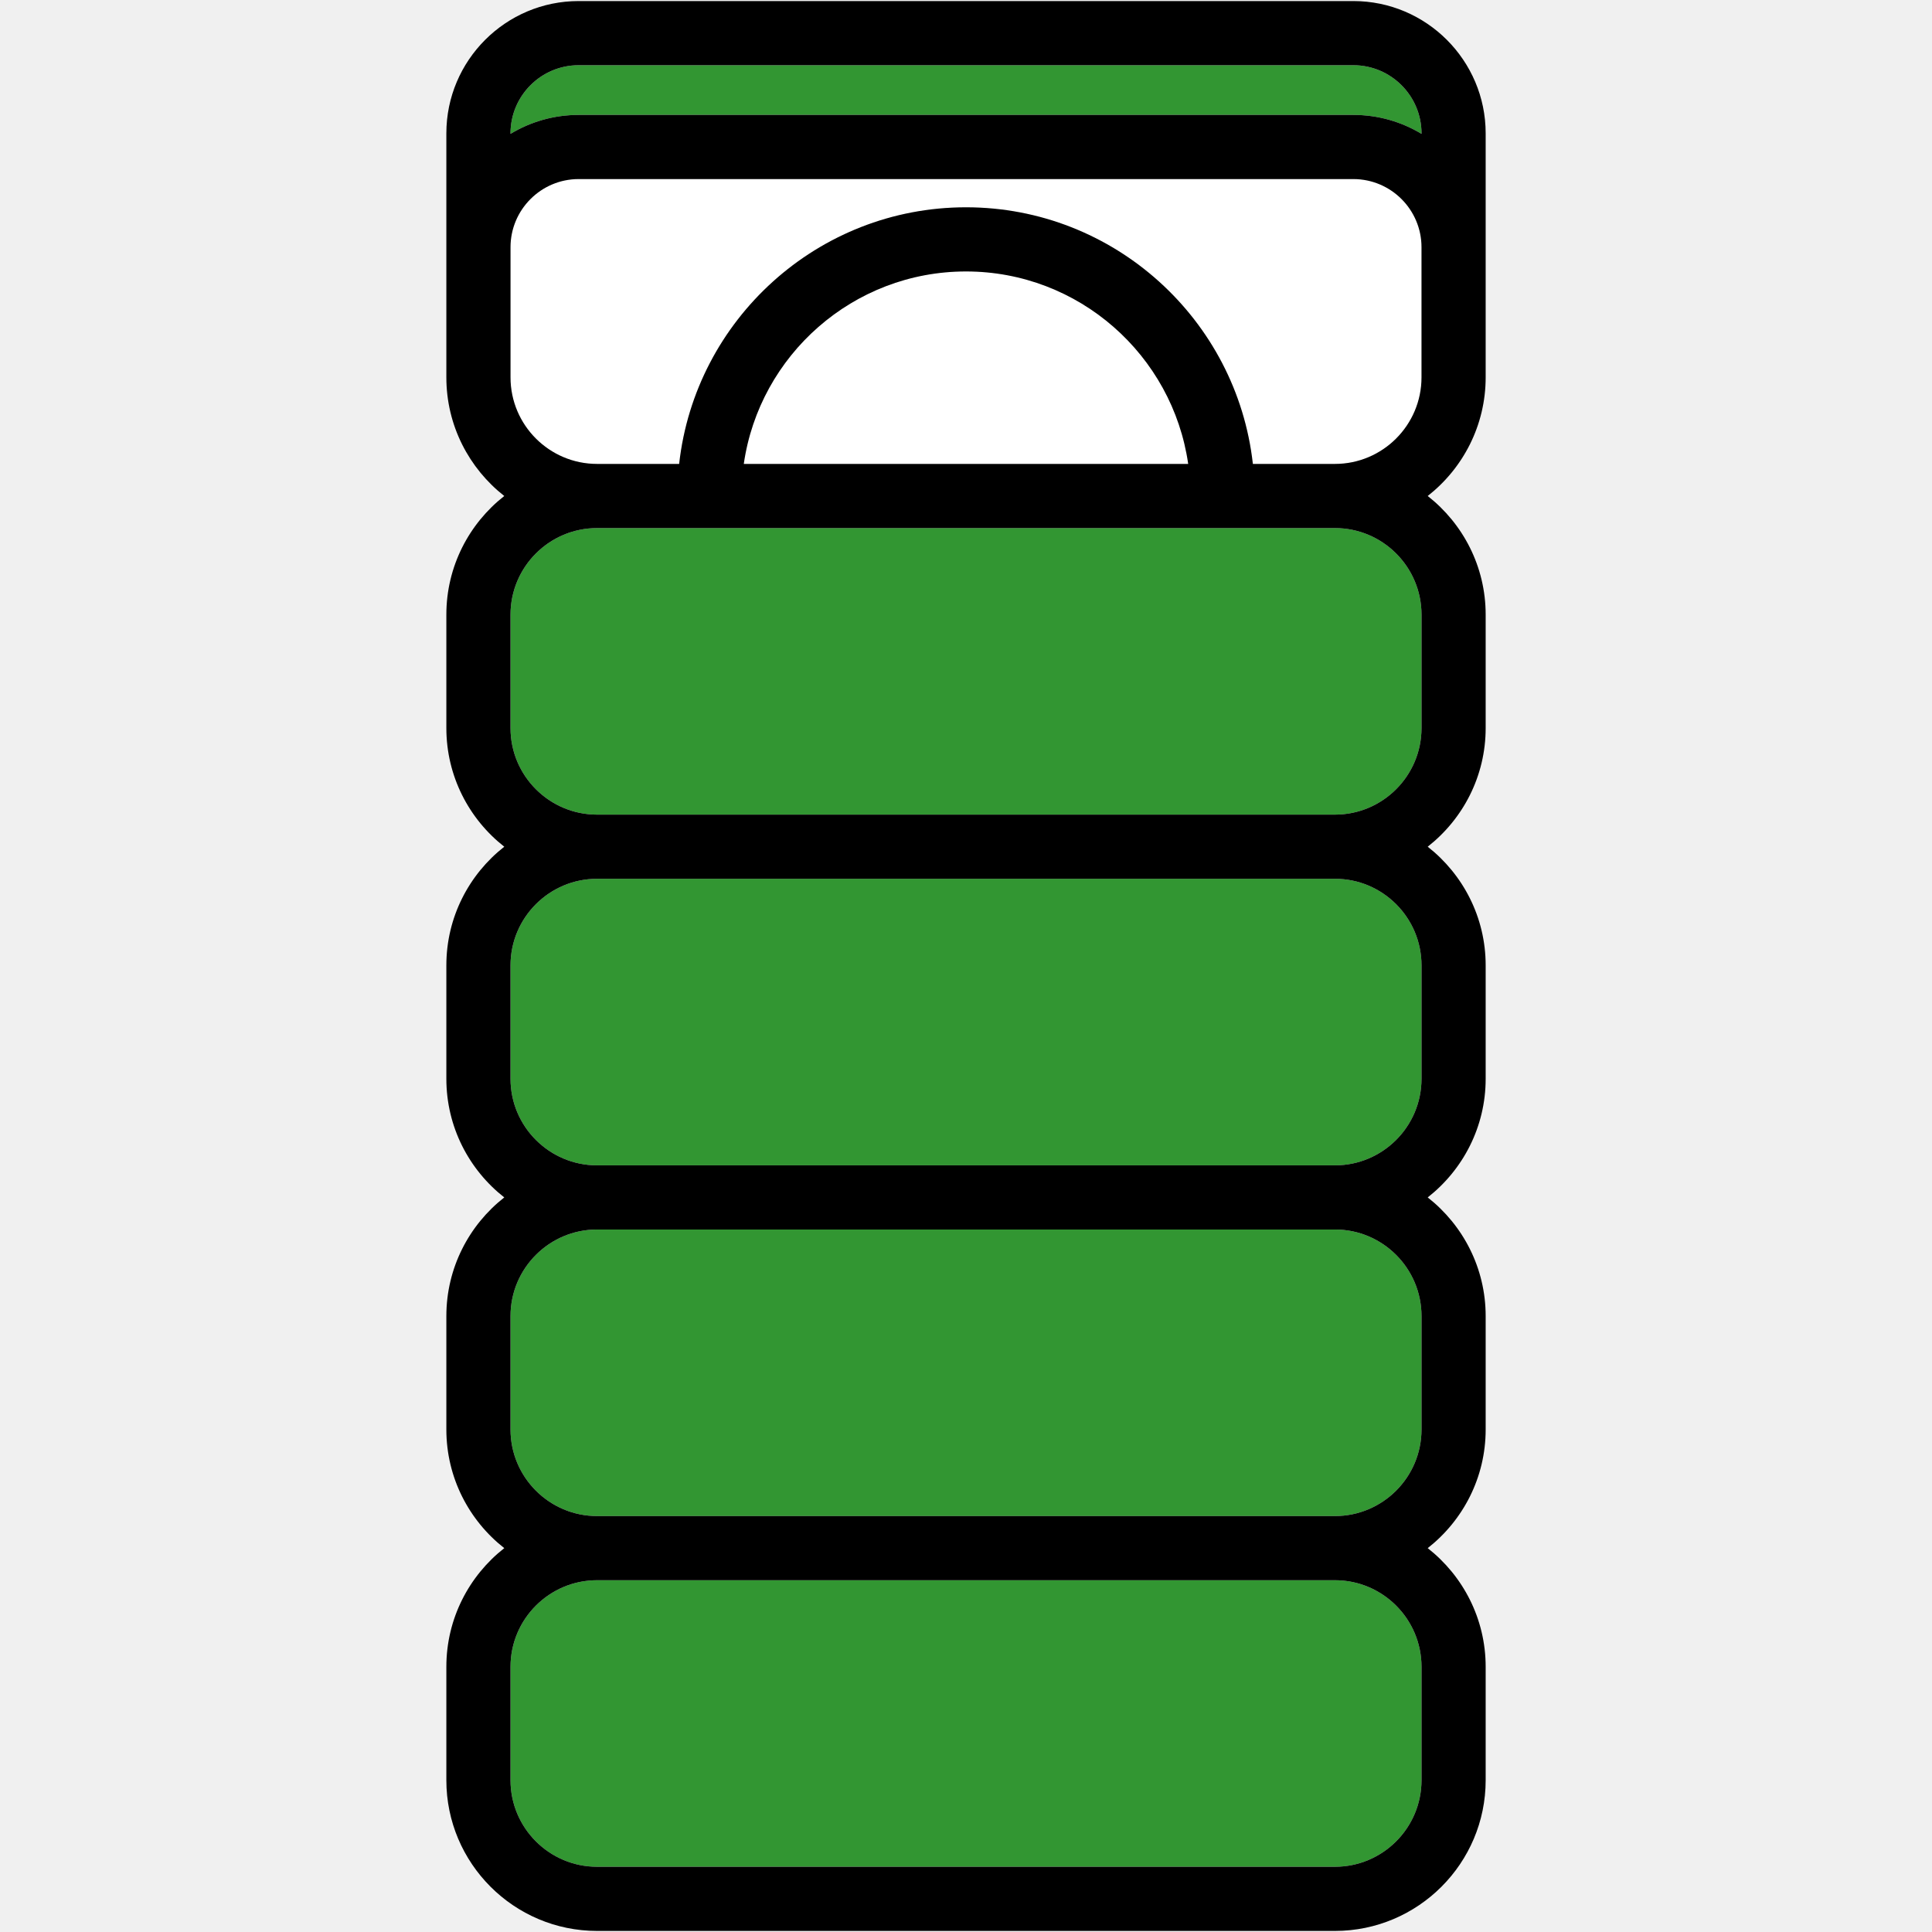
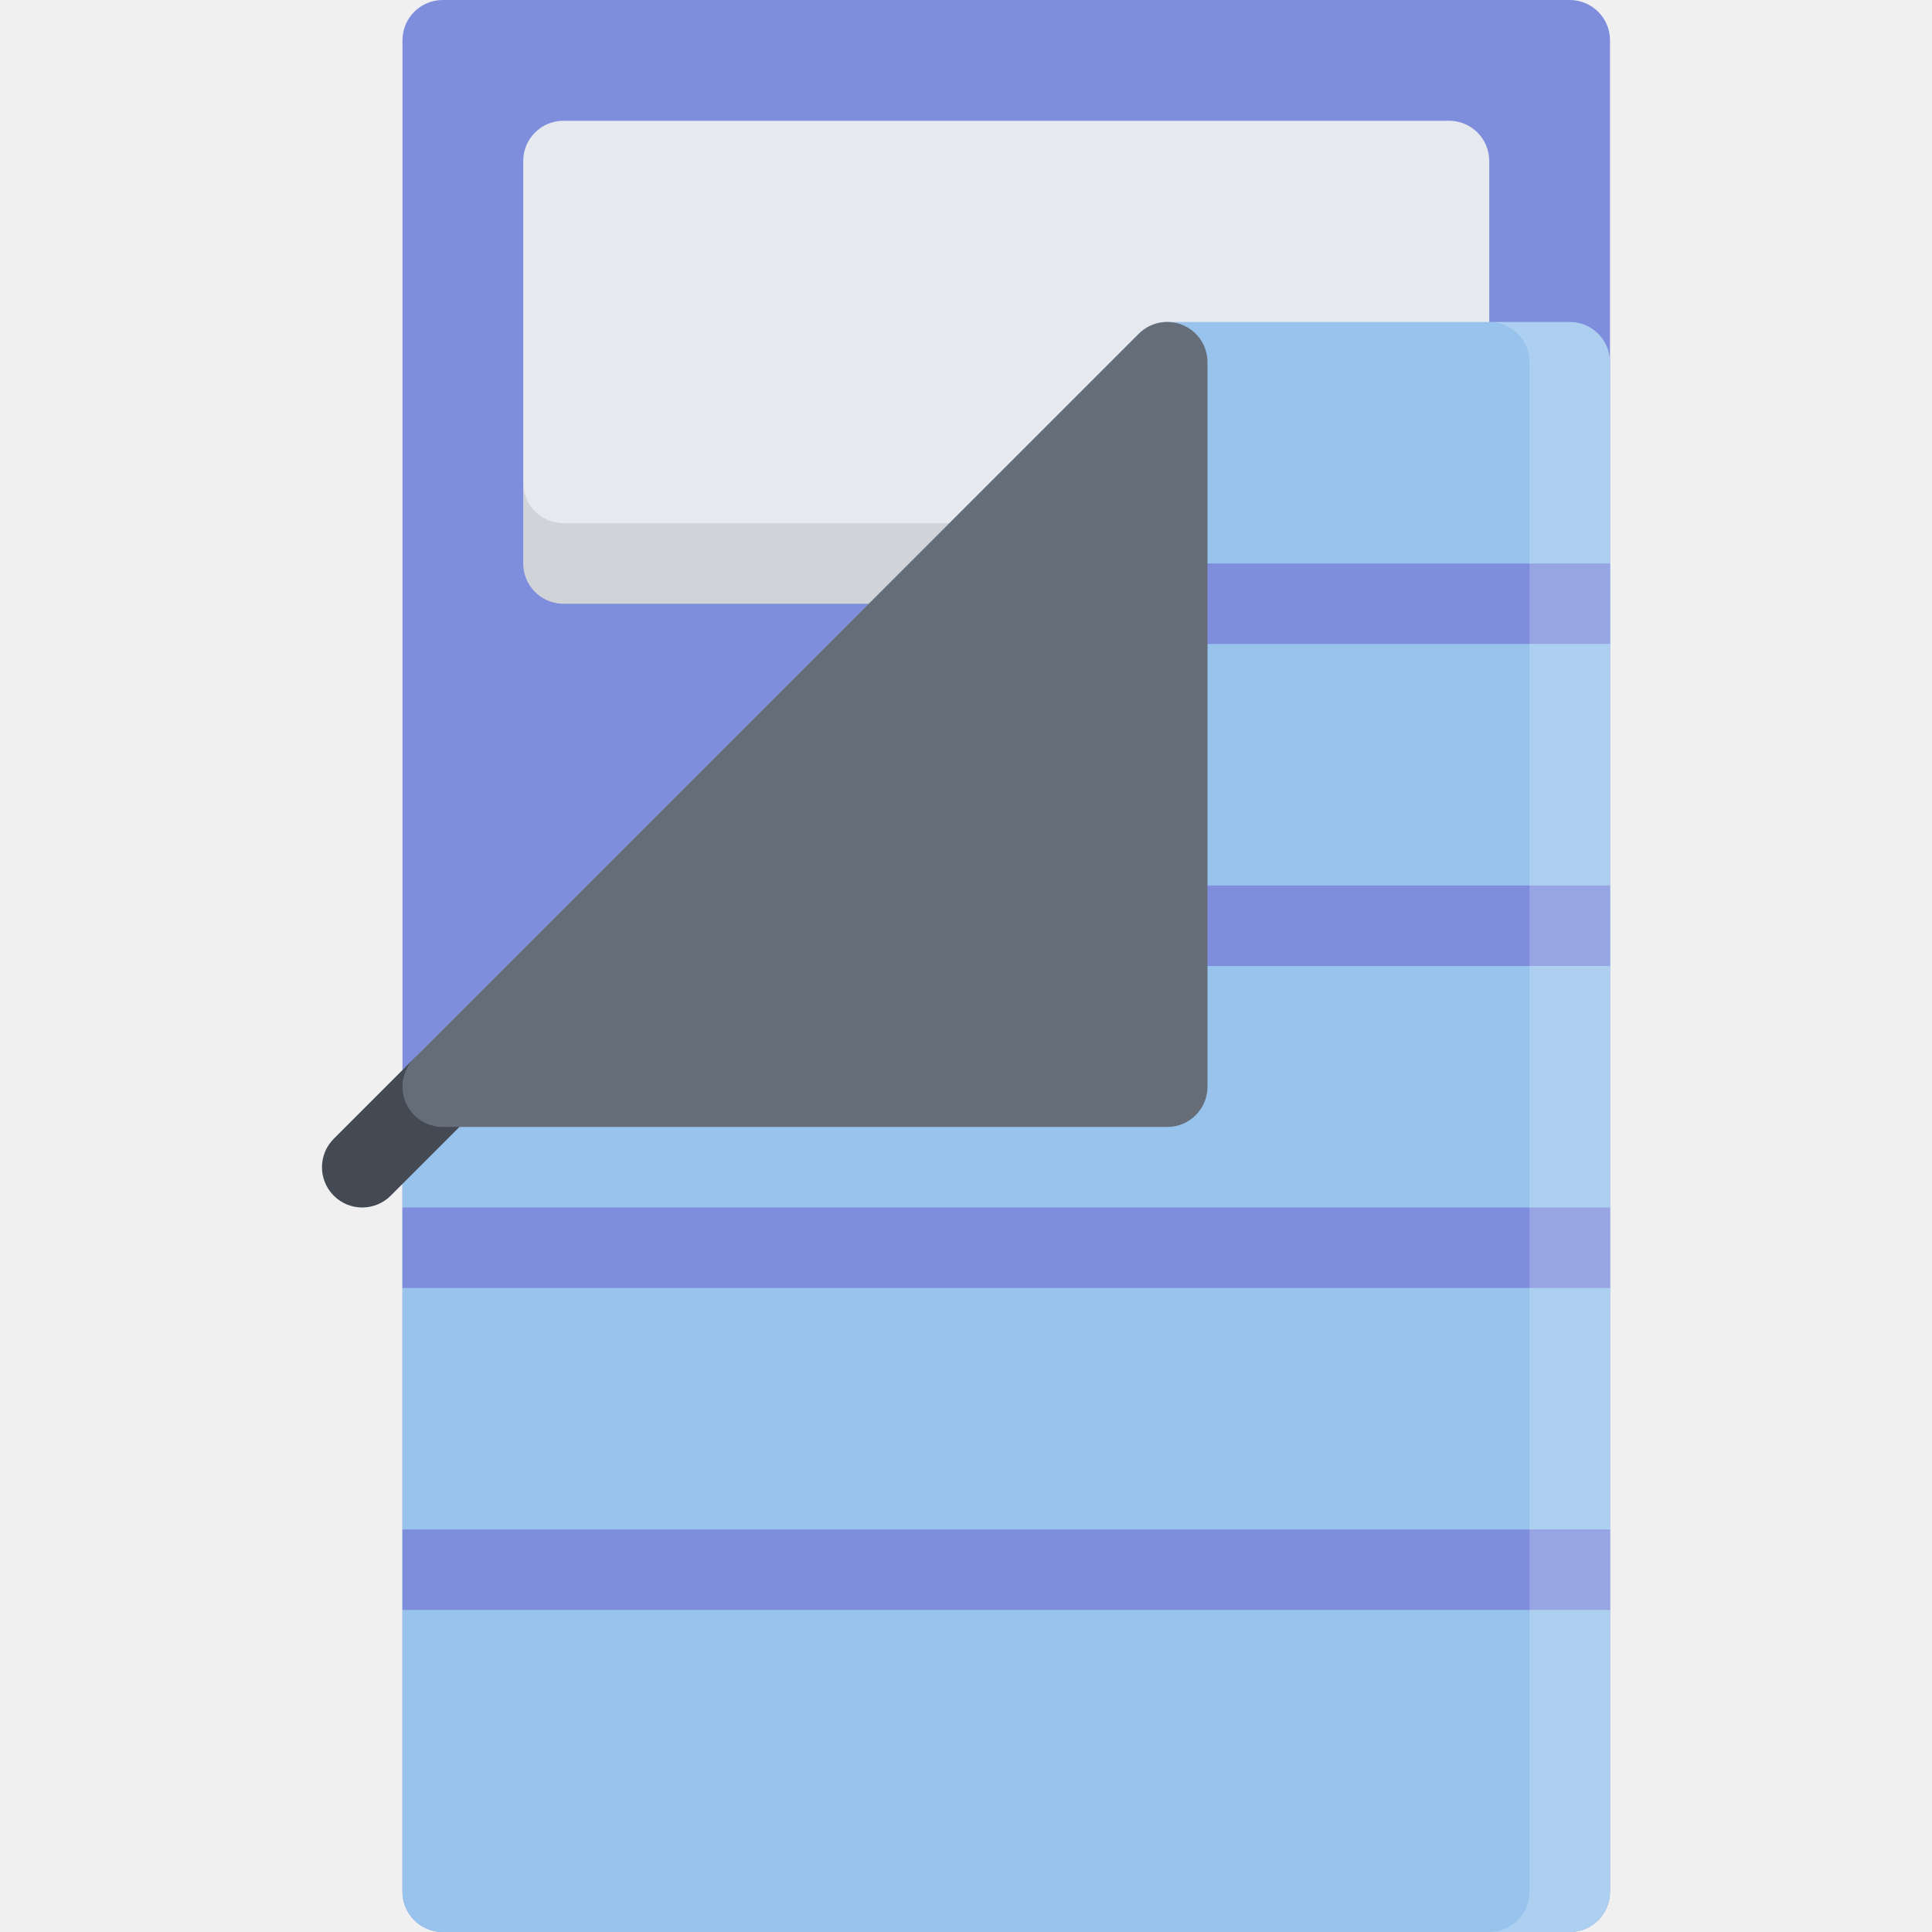
- <svg xmlns="http://www.w3.org/2000/svg" height="800px" width="800px" version="1.1" id="Capa_1" viewBox="0 0 451.719 451.719" xml:space="preserve" fill="#000000">
+ <svg xmlns="http://www.w3.org/2000/svg" version="1.1" id="Layer_1" viewBox="0 0 511.982 511.982" xml:space="preserve" width="800px" height="800px" fill="#000000">
  <g id="SVGRepo_bgCarrier" stroke-width="0" />
  <g id="SVGRepo_tracerCarrier" stroke-linecap="round" stroke-linejoin="round" />
  <g id="SVGRepo_iconCarrier">
-     <g id="XMLID_35_">
-       <g>
-         <path style="fill:#ffffff;" d="M277.812,108.468h-103.91c3.66-25.41,25.56-45,51.96-45S274.162,83.058,277.812,108.468z" />
-         <path style="fill:#ffffff;" d="M332.362,57.808v30.42c0,11.16-9.08,20.24-20.24,20.24h-19.19c-3.75-33.7-32.39-60-67.07-60 s-63.33,26.3-67.07,60h-19.19c-11.16,0-20.24-9.08-20.24-20.24v-30.42c0-8.79,7.15-15.94,15.93-15.94h181.13 C325.212,41.868,332.362,49.018,332.362,57.808z" />
-         <path style="fill:#329632;" d="M332.362,31.178v0.12c-4.66-2.81-10.11-4.43-15.94-4.43h-181.13c-5.82,0-11.28,1.62-15.93,4.43 v-0.12c0-8.78,7.14-15.93,15.93-15.93h181.13C325.212,15.248,332.362,22.398,332.362,31.178z" />
-         <path style="fill:#329632;" d="M332.362,389.708v26.52c0,11.16-9.08,20.24-20.24,20.24h-172.52c-11.16,0-20.24-9.08-20.24-20.24 v-26.52c0-11.16,9.08-20.24,20.24-20.24h172.52C323.282,369.468,332.362,378.548,332.362,389.708z" />
-         <path style="fill:#329632;" d="M332.362,307.708v26.52c0,11.16-9.08,20.24-20.24,20.24h-172.52c-11.16,0-20.24-9.08-20.24-20.24 v-26.52c0-11.16,9.08-20.24,20.24-20.24h172.52C323.282,287.468,332.362,296.548,332.362,307.708z" />
-         <path style="fill:#329632;" d="M332.362,225.708v26.52c0,11.16-9.08,20.24-20.24,20.24h-172.52c-11.16,0-20.24-9.08-20.24-20.24 v-26.52c0-11.16,9.08-20.24,20.24-20.24h172.52C323.282,205.468,332.362,214.548,332.362,225.708z" />
-         <path style="fill:#329632;" d="M332.362,143.708v26.52c0,11.16-9.08,20.24-20.24,20.24h-172.52c-11.16,0-20.24-9.08-20.24-20.24 v-26.52c0-11.16,9.08-20.24,20.24-20.24h172.52C323.282,123.468,332.362,132.548,332.362,143.708z" />
-         <path style="fill:#000000;" d="M347.362,389.708v26.52c0,19.43-15.81,35.24-35.24,35.24h-172.52c-19.44,0-35.24-15.81-35.24-35.24 v-26.52c0-11.25,5.3-21.28,13.54-27.74c-8.24-6.46-13.54-16.49-13.54-27.74v-26.52c0-11.25,5.3-21.28,13.54-27.74 c-8.24-6.46-13.54-16.49-13.54-27.74v-26.52c0-11.25,5.3-21.28,13.54-27.74c-8.24-6.46-13.54-16.49-13.54-27.74v-26.52 c0-11.25,5.3-21.28,13.54-27.74c-4.12-3.23-7.5-7.35-9.86-12.07c-2.36-4.73-3.68-10.05-3.68-15.67v-57.05 c0-17.05,13.87-30.93,30.93-30.93h181.13c17.06,0,30.94,13.88,30.94,30.93v57.05c0,11.25-5.31,21.28-13.55,27.74 c8.24,6.46,13.55,16.49,13.55,27.74v26.52c0,11.25-5.31,21.28-13.55,27.74c8.24,6.46,13.55,16.49,13.55,27.74v26.52 c0,11.25-5.31,21.28-13.55,27.74c8.24,6.46,13.55,16.49,13.55,27.74v26.52c0,11.25-5.31,21.28-13.55,27.74 C342.052,368.428,347.362,378.458,347.362,389.708z M332.362,416.228v-26.52c0-11.16-9.08-20.24-20.24-20.24h-172.52 c-11.16,0-20.24,9.08-20.24,20.24v26.52c0,11.16,9.08,20.24,20.24,20.24h172.52C323.282,436.468,332.362,427.388,332.362,416.228z M332.362,334.228v-26.52c0-11.16-9.08-20.24-20.24-20.24h-172.52c-11.16,0-20.24,9.08-20.24,20.24v26.52 c0,11.16,9.08,20.24,20.24,20.24h172.52C323.282,354.468,332.362,345.388,332.362,334.228z M332.362,252.228v-26.52 c0-11.16-9.08-20.24-20.24-20.24h-172.52c-11.16,0-20.24,9.08-20.24,20.24v26.52c0,11.16,9.08,20.24,20.24,20.24h172.52 C323.282,272.468,332.362,263.388,332.362,252.228z M332.362,170.228v-26.52c0-11.16-9.08-20.24-20.24-20.24h-172.52 c-11.16,0-20.24,9.08-20.24,20.24v26.52c0,11.16,9.08,20.24,20.24,20.24h172.52C323.282,190.468,332.362,181.388,332.362,170.228z M332.362,88.228v-30.42c0-8.79-7.15-15.94-15.94-15.94h-181.13c-8.78,0-15.93,7.15-15.93,15.94v30.42 c0,11.16,9.08,20.24,20.24,20.24h19.19c3.74-33.7,32.39-60,67.07-60s63.32,26.3,67.07,60h19.19 C323.282,108.468,332.362,99.388,332.362,88.228z M332.362,31.298v-0.12c0-8.78-7.15-15.93-15.94-15.93h-181.13 c-8.79,0-15.93,7.15-15.93,15.93v0.12c4.65-2.81,10.11-4.43,15.93-4.43h181.13C322.252,26.868,327.702,28.488,332.362,31.298z M173.902,108.468h103.91c-3.65-25.41-25.55-45-51.95-45S177.562,83.058,173.902,108.468z" />
-       </g>
-       <g> </g>
+     <path style="fill:#7e8edd;" d="M415.98,511.982H117.326c-5.89,0-10.671-4.781-10.671-10.672V10.656 C106.656,4.765,111.437,0,117.326,0H415.98c5.891,0,10.672,4.766,10.672,10.656V501.31 C426.652,507.201,421.871,511.982,415.98,511.982z" />
+     <path style="fill:#E6E9ED;" d="M383.982,31.998H149.326c-5.891,0-10.671,4.766-10.671,10.656v106.668 c0,5.891,4.781,10.672,10.671,10.672h234.656c5.891,0,10.672-4.781,10.672-10.672V42.654 C394.654,36.763,389.873,31.998,383.982,31.998z" />
+     <path style="opacity:0.1;fill:#080808;enable-background:new ;" d="M383.982,138.651H149.326 c-5.891,0-10.671-4.766-10.671-10.656v21.327c0,5.891,4.781,10.672,10.671,10.672h234.656c5.891,0,10.672-4.781,10.672-10.672 v-21.327C394.654,133.886,389.873,138.651,383.982,138.651z" />
+     <path style="fill:#98c3ec;" d="M415.98,85.325H309.328c-2.828,0-5.547,1.125-7.547,3.125l-192,191.993 c-2,1.999-3.125,4.702-3.125,7.546V501.31c0,5.891,4.781,10.672,10.671,10.672H415.98c5.891,0,10.672-4.781,10.672-10.672V95.996 C426.652,90.09,421.871,85.325,415.98,85.325z" />
+     <path style="fill:#434A54;" d="M124.866,280.443c-4.164-4.172-10.921-4.172-15.085,0L88.454,301.77 c-4.172,4.172-4.172,10.922,0,15.094c2.078,2.078,4.812,3.125,7.539,3.125s5.461-1.047,7.539-3.125l21.335-21.344 C129.03,291.364,129.03,284.598,124.866,280.443z" />
+     <g>
+       <rect x="106.658" y="405.311" style="fill:#7e8edd;" width="320" height="21.327" />
+       <rect x="106.658" y="319.991" style="fill:#7e8edd;" width="320" height="21.327" />
+       <path style="fill:#7e8edd;" d="M426.652,234.647H309.328c-5.891,0-10.672,4.781-10.672,10.672s4.781,10.672,10.672,10.672h117.324 V234.647z" />
+       <path style="fill:#7e8edd;" d="M426.652,149.322H309.328c-5.891,0-10.672,4.766-10.672,10.672c0,5.891,4.781,10.656,10.672,10.656 h117.324V149.322z" />
    </g>
+     <path style="fill:#656D78;" d="M313.406,86.137c-3.984-1.656-8.578-0.734-11.625,2.312l-192,191.993 c-3.046,3.046-3.96,7.64-2.312,11.624c1.656,3.984,5.539,6.578,9.858,6.578h192.001c5.891,0,10.656-4.766,10.656-10.656V95.996 C319.984,91.668,317.39,87.778,313.406,86.137z" />
+     <path style="opacity:0.2;fill:#FFFFFF;enable-background:new ;" d="M415.98,85.325h-21.326c5.891,0,10.672,4.765,10.672,10.671 V501.31c0,5.891-4.781,10.672-10.672,10.672h21.326c5.891,0,10.672-4.781,10.672-10.672V95.996 C426.652,90.09,421.871,85.325,415.98,85.325z" />
  </g>
</svg>
